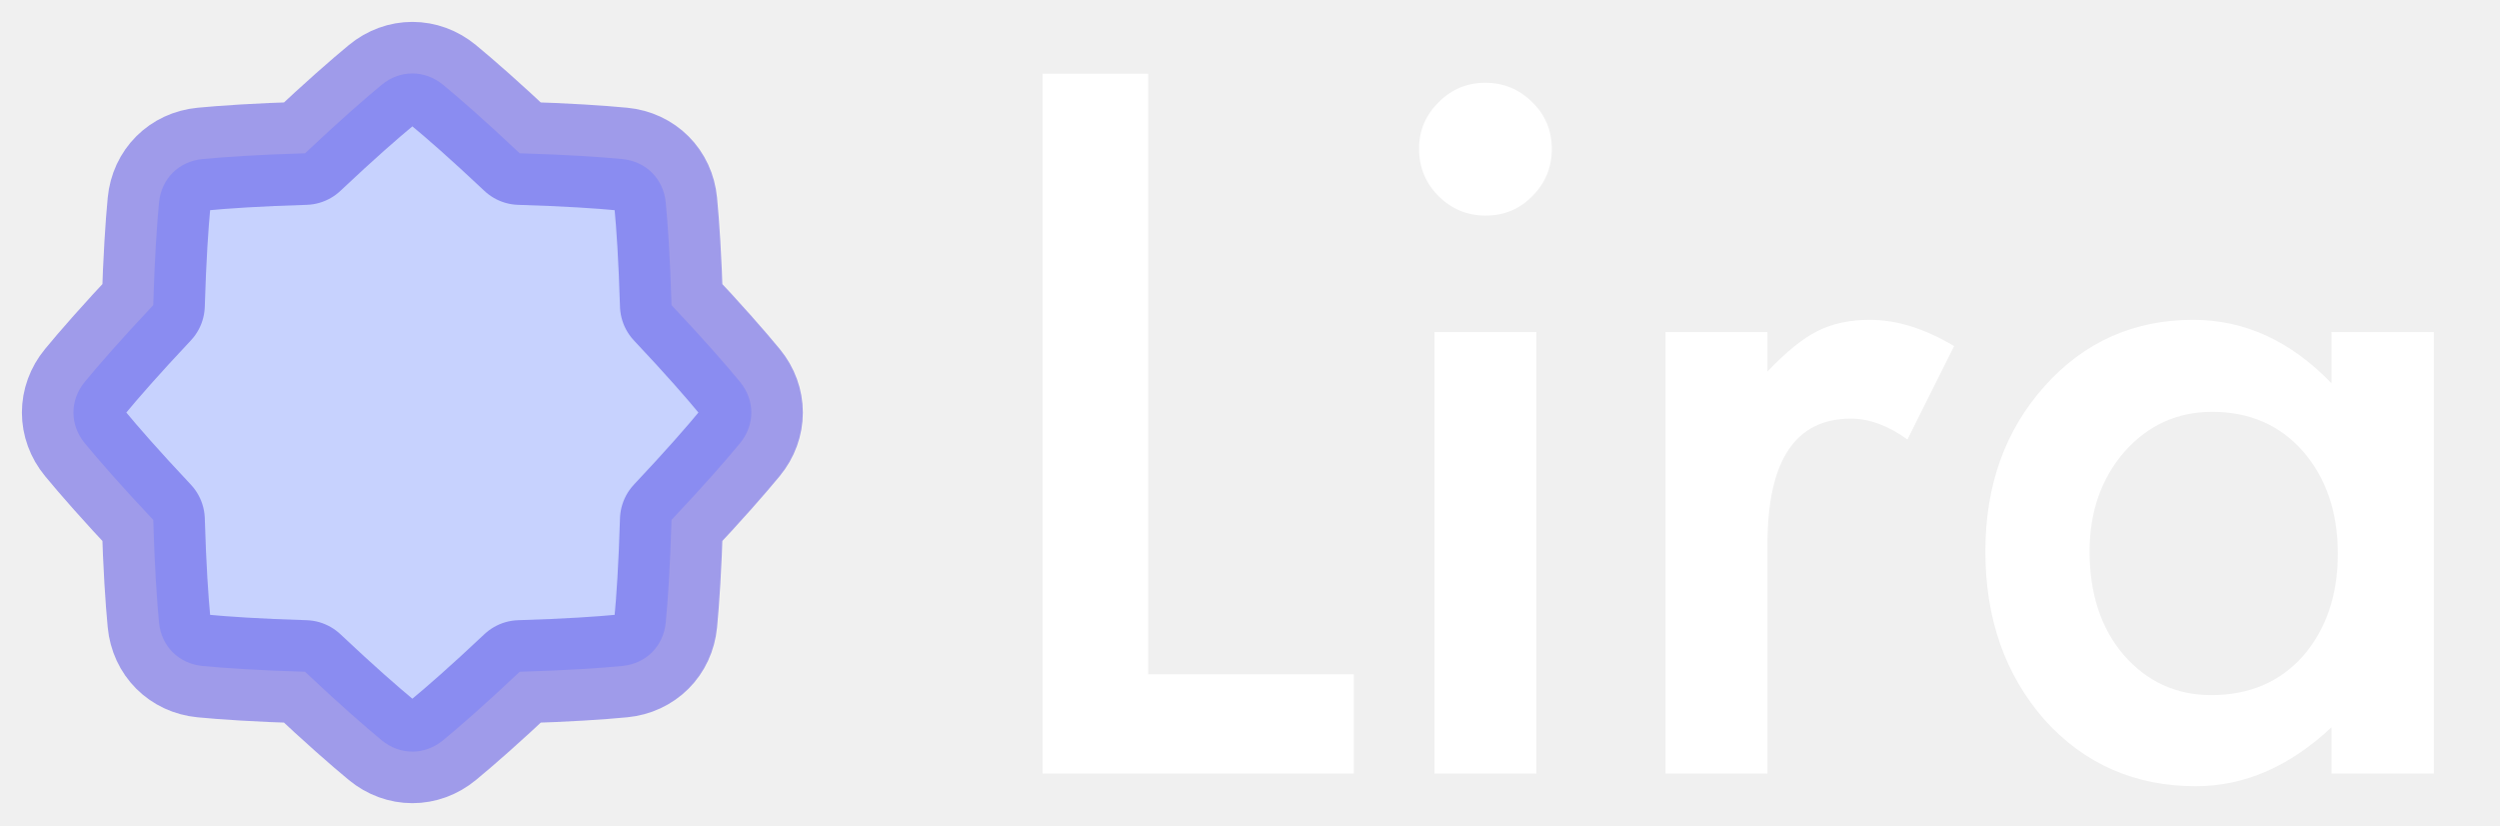
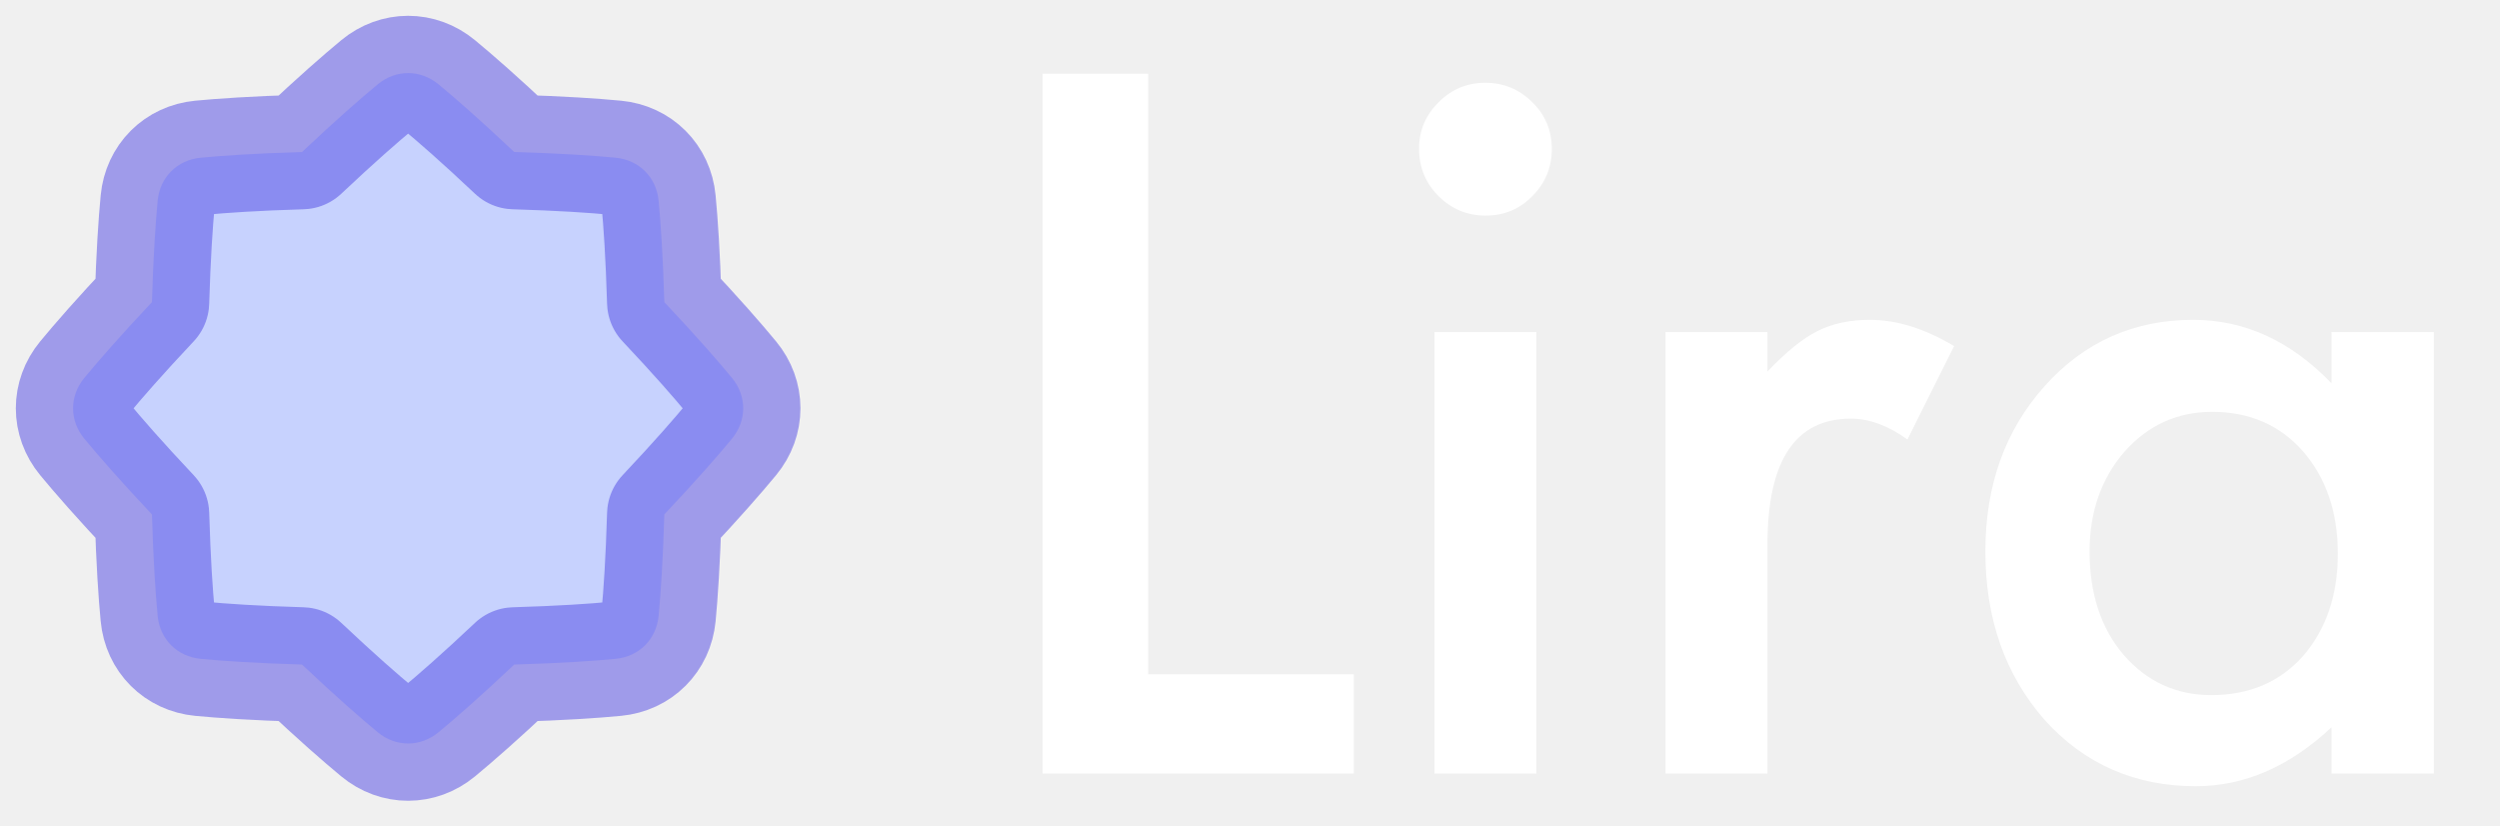
<svg xmlns="http://www.w3.org/2000/svg" width="2424" height="800" viewBox="0 0 2424 800" fill="none">
-   <path d="M429.781 82.25C411.969 67.562 388.016 67.562 370.219 82.25C353.781 95.812 329.703 116.797 295.906 148.641C249.5 150.016 217.609 152.219 196.406 154.25C173.422 156.453 156.484 173.391 154.281 196.375C152.25 217.578 150.062 249.469 148.656 295.875C116.812 329.688 95.828 353.781 82.266 370.219C67.578 388.031 67.578 411.984 82.266 429.781C95.828 446.219 116.828 470.312 148.672 504.125C150.047 550.516 152.234 582.391 154.281 603.594C156.469 626.563 173.422 643.516 196.406 645.719C217.609 647.75 249.469 649.938 295.875 651.328C329.688 683.172 353.766 704.172 370.203 717.734C388.016 732.422 411.984 732.422 429.797 717.734C446.234 704.172 470.328 683.172 504.125 651.328C550.531 649.938 582.406 647.75 603.625 645.703C626.594 643.516 643.531 626.578 645.75 603.594C647.781 582.391 649.969 550.516 651.359 504.094C683.187 470.297 704.172 446.219 717.734 429.781C732.422 411.969 732.422 388.016 717.734 370.219C704.188 353.781 683.203 329.688 651.359 295.891C649.969 249.469 647.781 217.578 645.734 196.359C643.547 173.391 626.594 156.453 603.625 154.25C582.422 152.219 550.531 150.031 504.094 148.641C470.297 116.797 446.219 95.812 429.781 82.25Z" fill="#C7D2FE" stroke="#4F46E5" stroke-opacity="0.5" stroke-width="100" stroke-linecap="round" stroke-linejoin="round" />
+   <path d="M425.324 81.757C407.715 67.237 384.035 67.237 366.441 81.757C350.191 95.165 326.388 115.91 292.977 147.391C247.1 148.75 215.573 150.928 194.612 152.936C171.889 155.114 155.145 171.858 152.967 194.58C150.959 215.542 148.796 247.069 147.406 292.945C115.926 326.372 95.181 350.191 81.773 366.441C67.253 384.05 67.253 407.73 81.773 425.324C95.181 441.574 115.941 465.393 147.422 498.82C148.781 544.681 150.944 576.193 152.967 597.154C155.13 619.861 171.889 636.621 194.612 638.799C215.573 640.807 247.069 642.969 292.946 644.344C326.372 675.824 350.176 696.585 366.426 709.993C384.035 724.513 407.731 724.513 425.34 709.993C441.59 696.585 465.409 675.824 498.82 644.344C544.697 642.969 576.209 640.807 597.185 638.783C619.892 636.621 636.636 619.876 638.83 597.154C640.838 576.193 643 544.681 644.375 498.789C675.84 465.378 696.585 441.574 709.993 425.324C724.513 407.715 724.513 384.035 709.993 366.441C696.601 350.191 675.856 326.372 644.375 292.961C643 247.069 640.838 215.542 638.814 194.565C636.652 171.858 619.892 155.114 597.185 152.936C576.224 150.928 544.697 148.765 498.789 147.391C465.378 115.91 441.574 95.165 425.324 81.757Z" fill="#C7D2FE" stroke="#4F46E5" stroke-opacity="0.5" stroke-width="111.073" stroke-linecap="round" stroke-linejoin="round" />
  <path d="M1113.69 71.484V653.76H1313.2V750H1011.3V71.484H1113.69ZM1490.3 321.973V750H1391.43V321.973H1490.3ZM1376.48 143.994C1376.48 126.709 1382.78 111.768 1395.38 99.17C1407.98 86.572 1423.07 80.273 1440.64 80.273C1458.52 80.273 1473.75 86.572 1486.35 99.17C1498.95 111.475 1505.24 126.562 1505.24 144.434C1505.24 162.305 1498.95 177.539 1486.35 190.137C1474.04 202.734 1458.96 209.033 1441.08 209.033C1423.21 209.033 1407.98 202.734 1395.38 190.137C1382.78 177.539 1376.48 162.158 1376.48 143.994ZM1615.55 321.973H1714.42V360.205C1732.59 341.162 1748.7 328.125 1762.76 321.094C1777.12 313.77 1794.11 310.107 1813.74 310.107C1839.81 310.107 1867.06 318.604 1895.48 335.596L1850.21 426.123C1831.46 412.646 1813.15 405.908 1795.28 405.908C1741.38 405.908 1714.42 446.631 1714.42 528.076V750H1615.55V321.973ZM2261.54 321.973H2360.86V750H2261.54V705.176C2220.82 743.262 2177.02 762.305 2130.15 762.305C2070.97 762.305 2022.04 740.918 1983.37 698.145C1944.99 654.492 1925.8 600 1925.8 534.668C1925.8 470.508 1944.99 417.041 1983.37 374.268C2021.75 331.494 2069.79 310.107 2127.51 310.107C2177.31 310.107 2221.99 330.615 2261.54 371.631V321.973ZM2026.88 534.668C2026.88 575.684 2037.86 609.082 2059.83 634.863C2082.39 660.938 2110.81 673.975 2145.09 673.975C2181.71 673.975 2211.3 661.377 2233.86 636.182C2256.42 610.107 2267.7 577.002 2267.7 536.865C2267.7 496.729 2256.42 463.623 2233.86 437.549C2211.3 412.061 2182 399.316 2145.97 399.316C2111.98 399.316 2083.56 412.207 2060.71 437.988C2038.15 464.062 2026.88 496.289 2026.88 534.668Z" fill="white" />
</svg>
